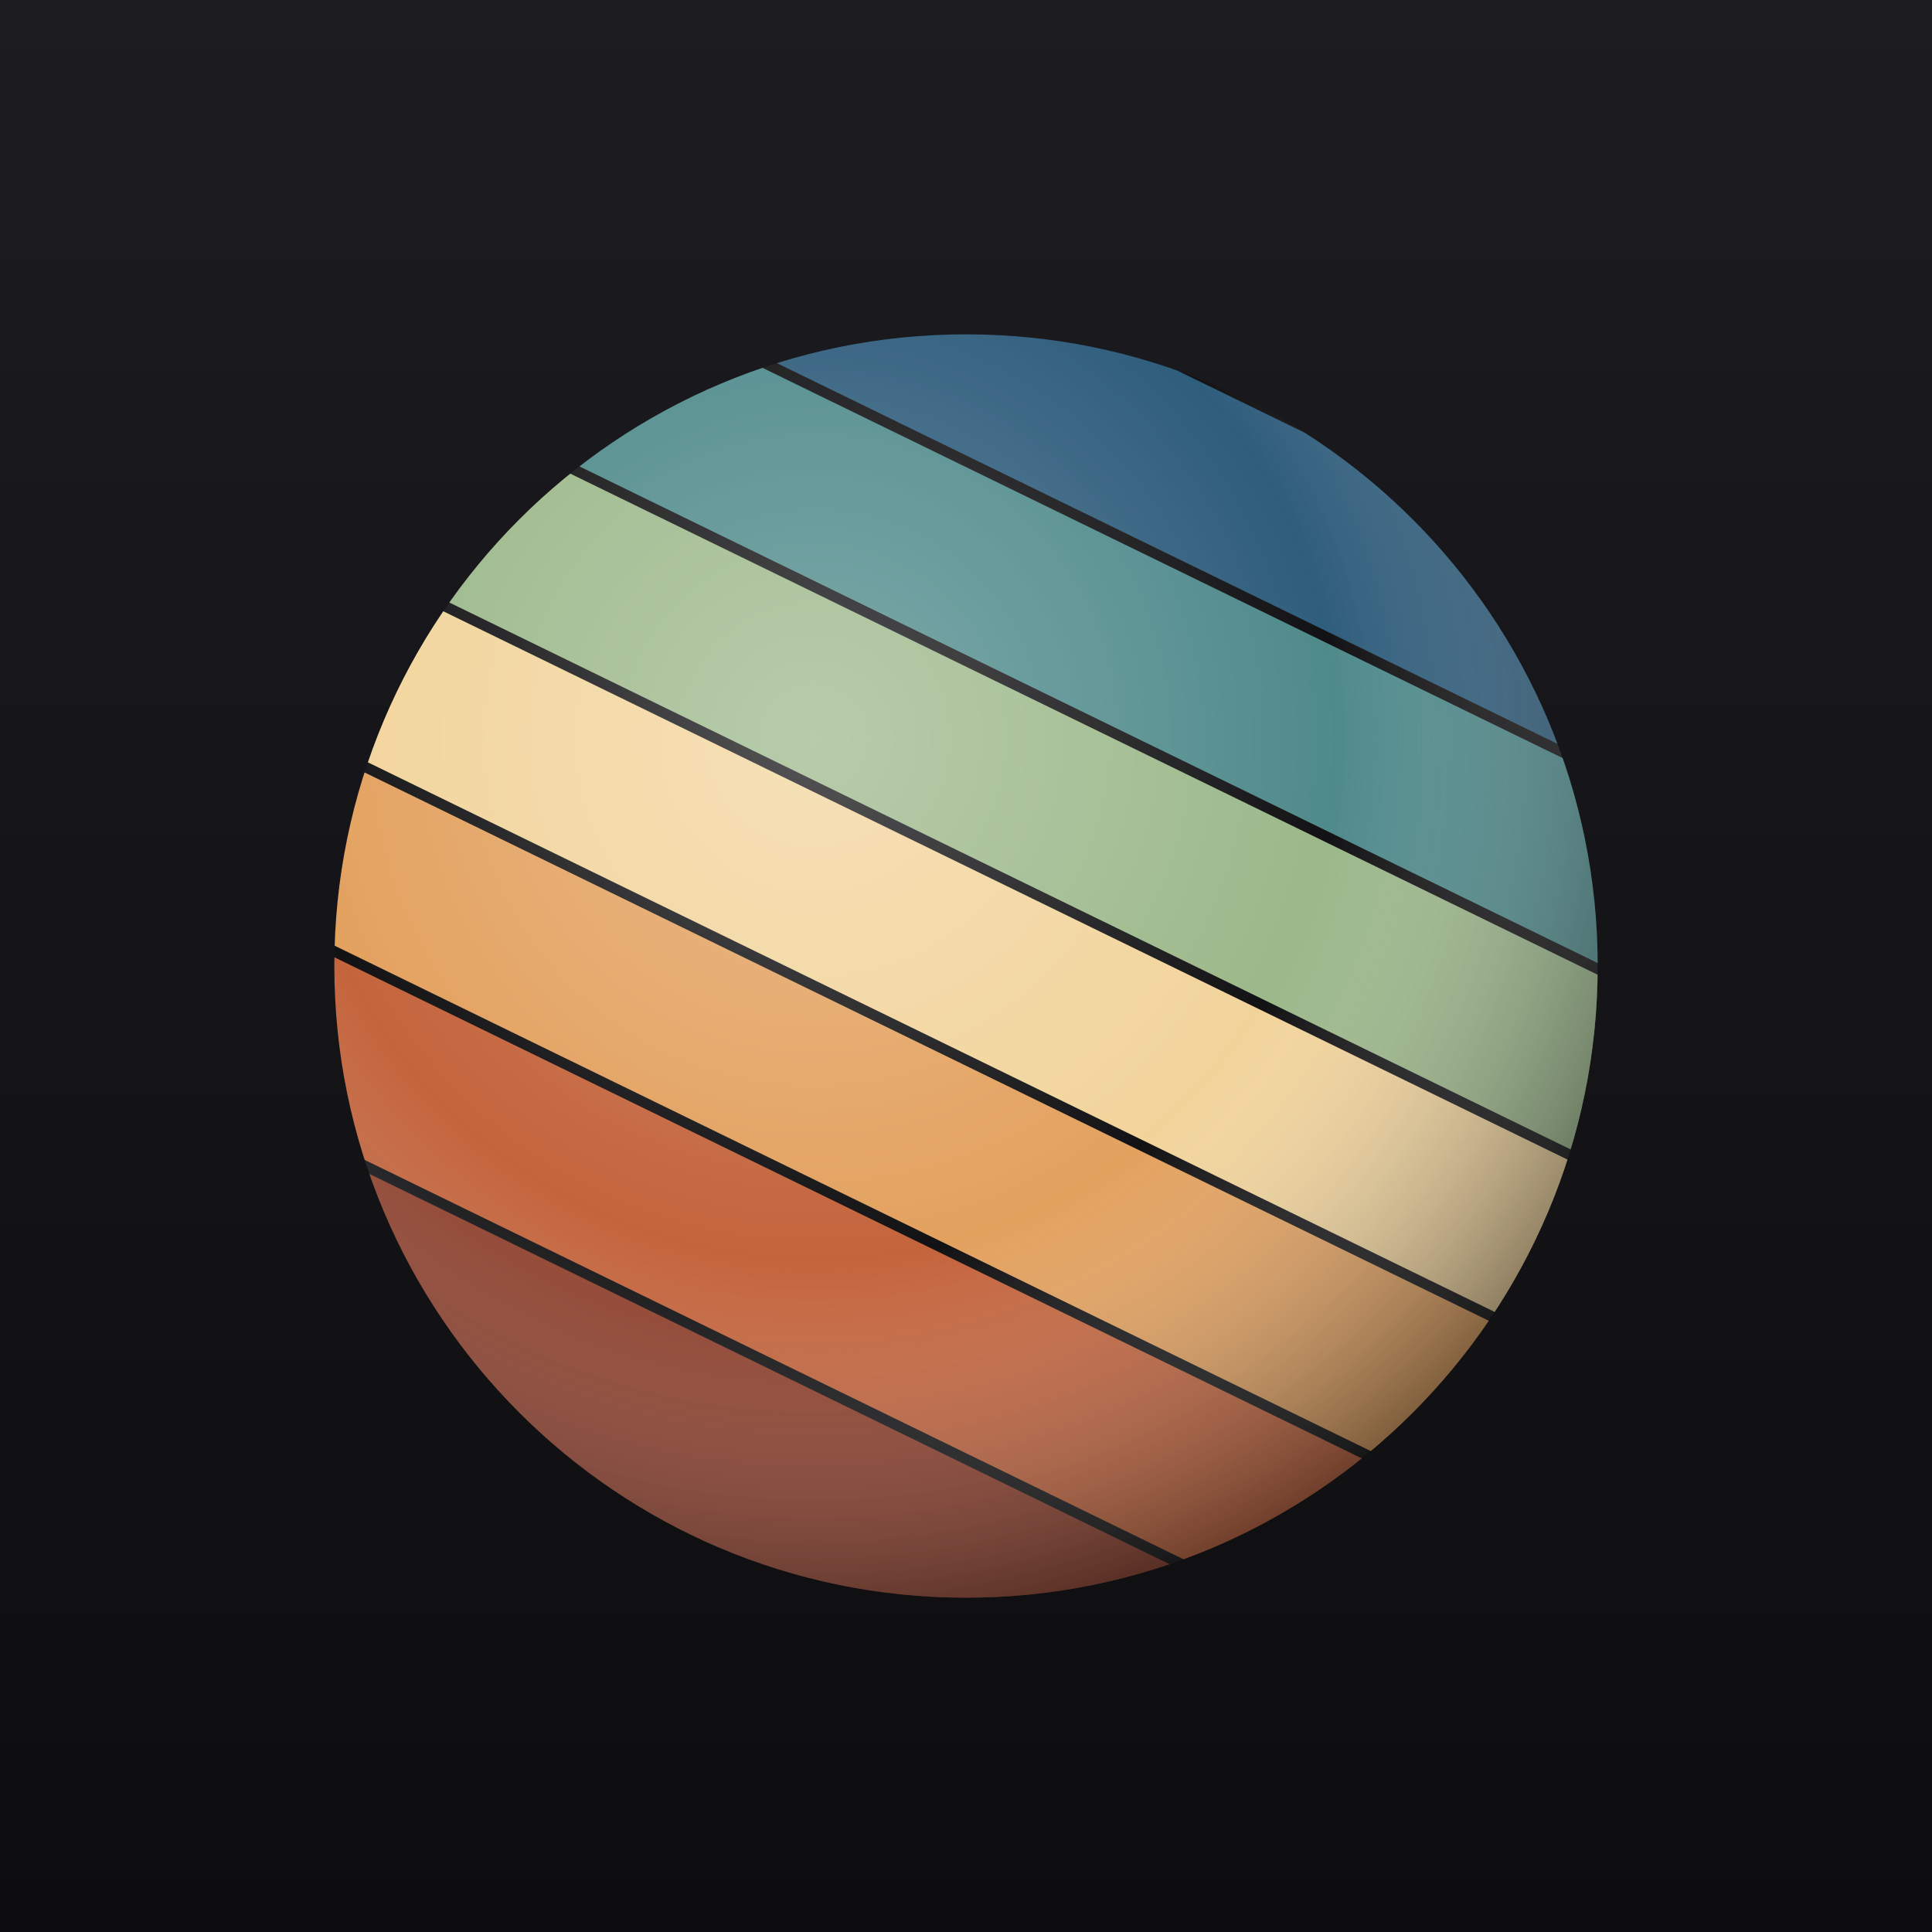
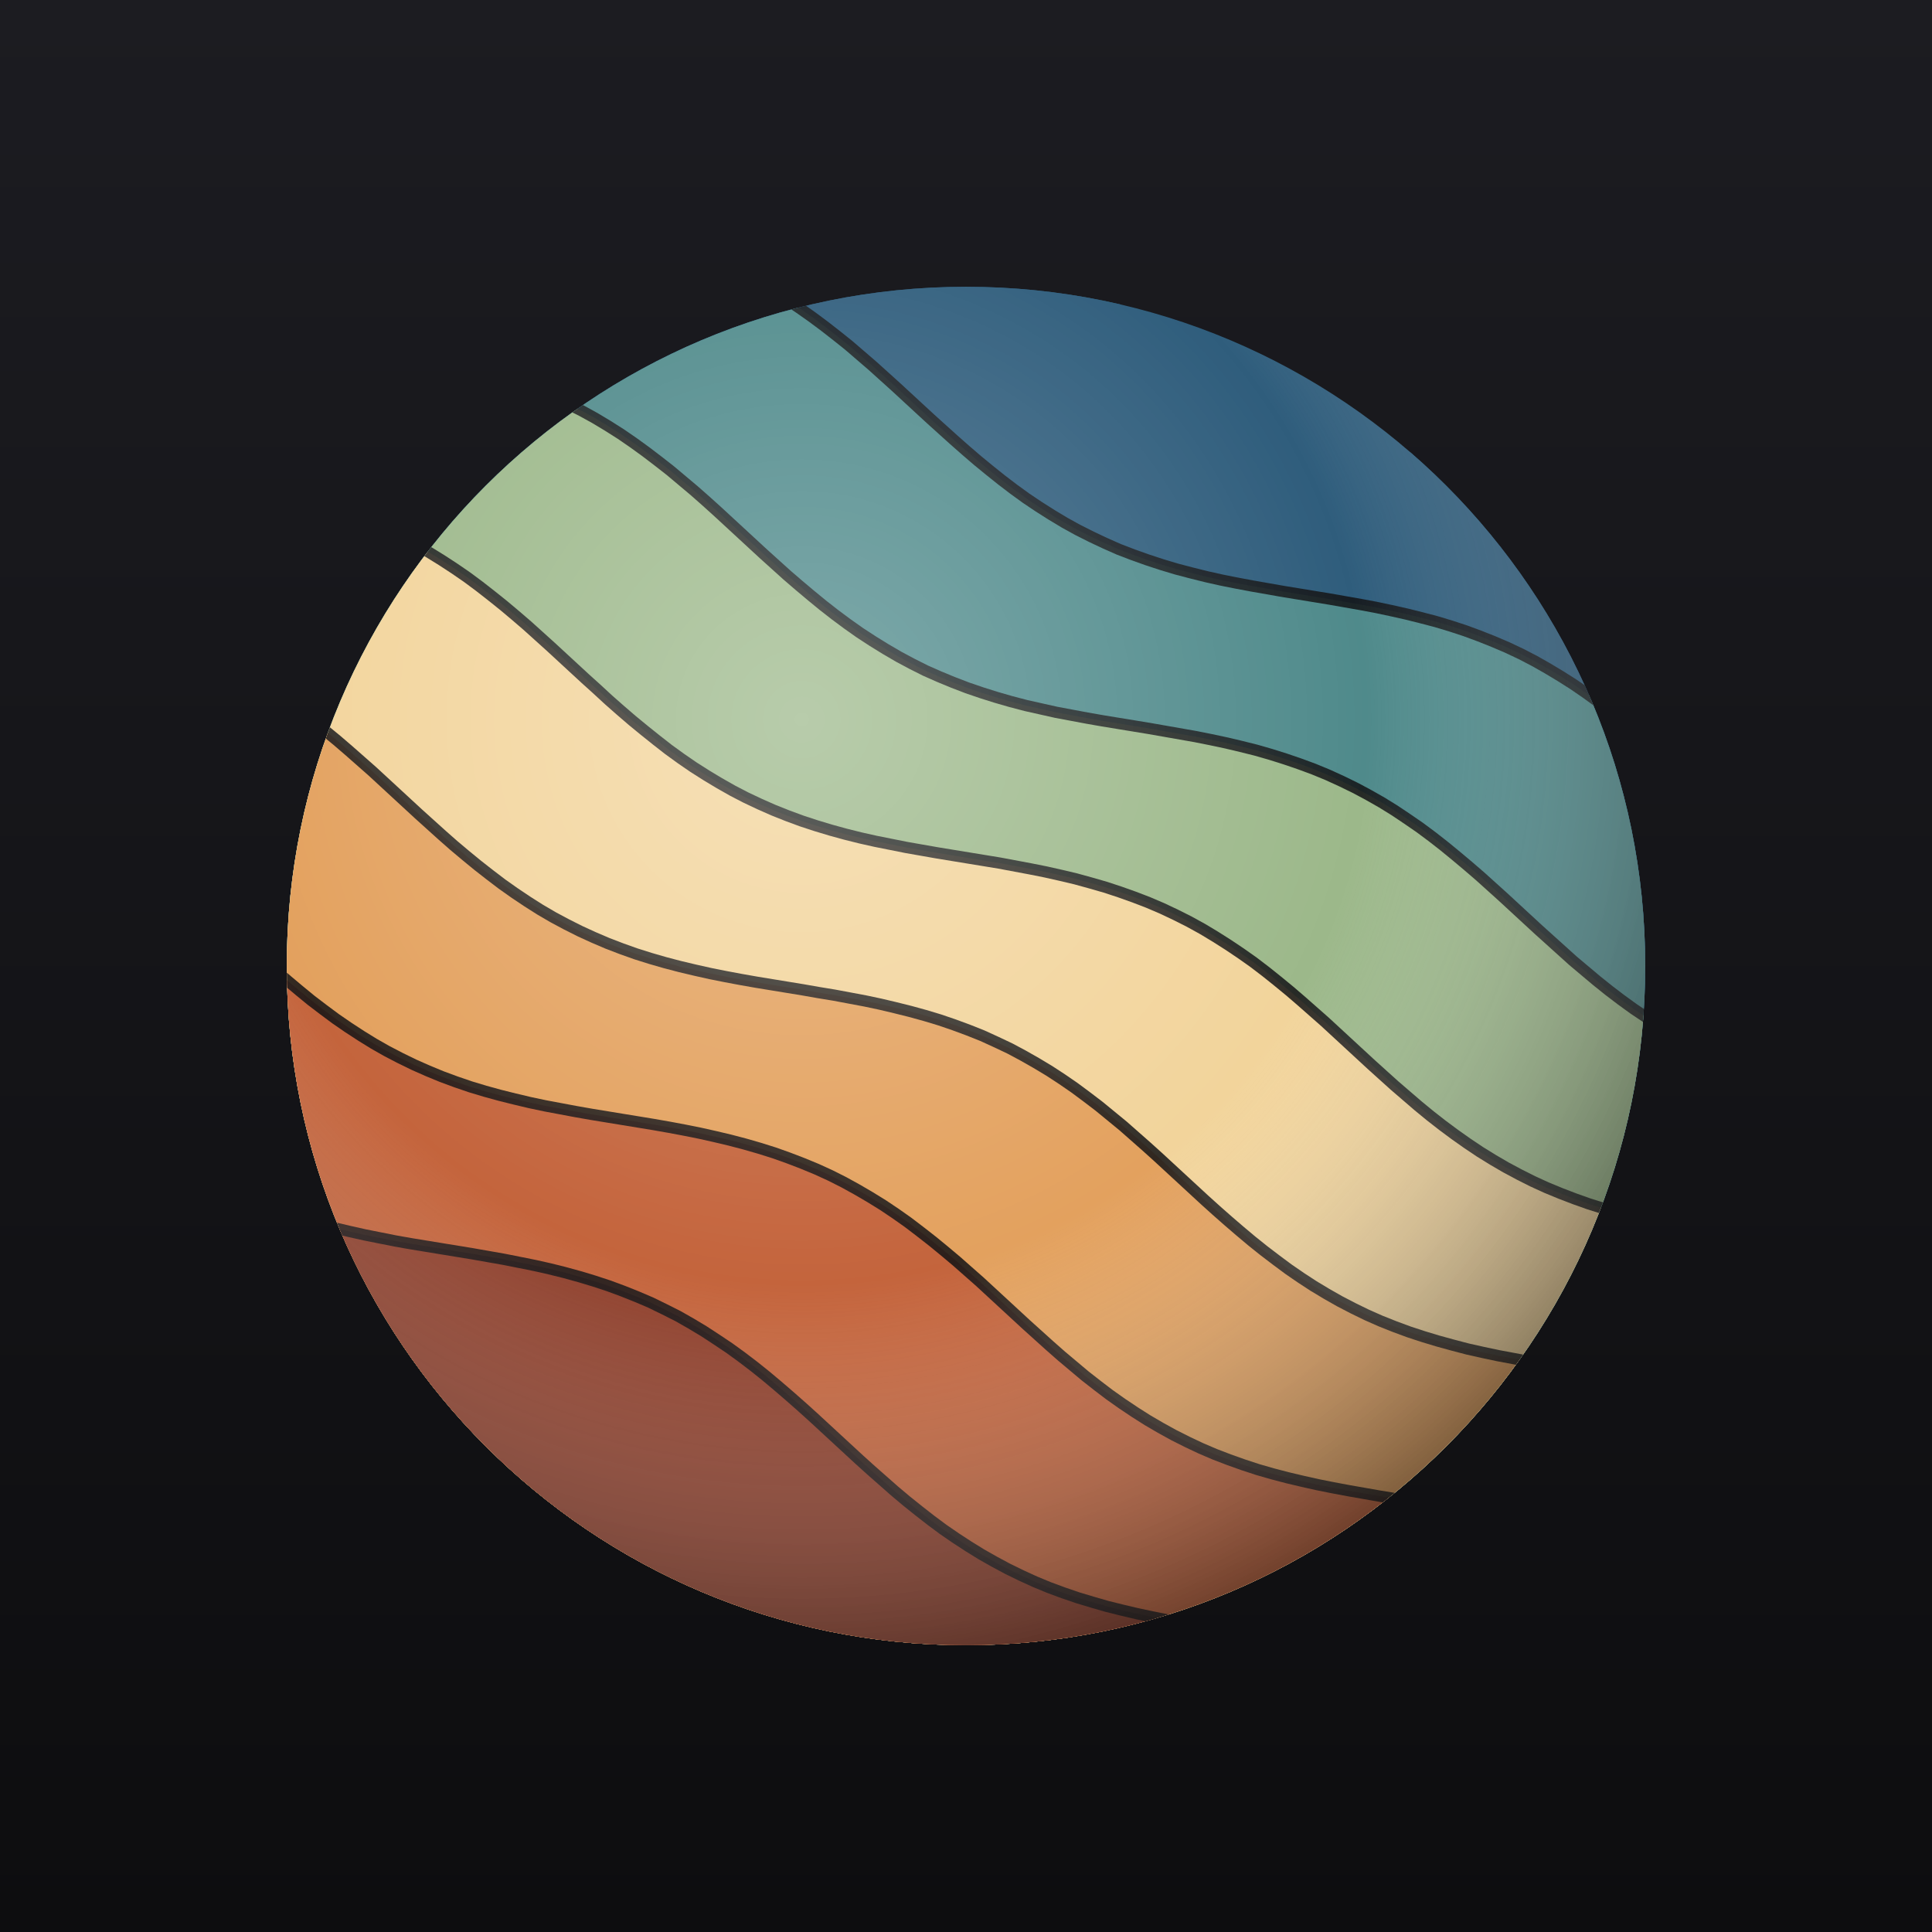
<svg xmlns="http://www.w3.org/2000/svg" viewBox="0 0 1024 1024" width="1024" height="1024">
  <defs>
    <clipPath id="clip">
      <circle cx="512" cy="512" r="360" />
    </clipPath>
    <radialGradient id="shade" cx="38%" cy="32%" r="75%">
      <stop offset="0" stop-color="#fff" stop-opacity=".28" />
      <stop offset=".55" stop-color="#fff" stop-opacity="0" />
      <stop offset="1" stop-color="#000" stop-opacity=".55" />
    </radialGradient>
    <linearGradient id="bg" x1="0" y1="0" x2="0" y2="1">
      <stop offset="0" stop-color="#1c1c21" />
      <stop offset="1" stop-color="#0d0d0f" />
    </linearGradient>
  </defs>
  <rect width="1024" height="1024" fill="url(#bg)" />
-   <g transform="translate(512 512) scale(0.93) translate(-512 -512)">
-     <g clip-path="url(#clip)">
-       <rect width="1024" height="1024" fill="#121214" />
-       <g transform="rotate(26 512 512)">
-         <rect x="-200" y="52" width="1424" height="96.222" fill="#e8e4dc" />
-         <rect x="-200" y="154.222" width="1424" height="96.222" fill="#2f5d7c" />
-         <rect x="-200" y="256.444" width="1424" height="96.222" fill="#4f8a8b" />
-         <rect x="-200" y="358.667" width="1424" height="96.222" fill="#9cb88a" />
-         <rect x="-200" y="460.889" width="1424" height="96.222" fill="#f2d49b" />
-         <rect x="-200" y="563.111" width="1424" height="96.222" fill="#e3a15e" />
-         <rect x="-200" y="665.333" width="1424" height="96.222" fill="#c4643c" />
-         <rect x="-200" y="767.556" width="1424" height="204.444" fill="#8f3f2b" />
-       </g>
-       <circle cx="512" cy="512" r="360" fill="url(#shade)" />
+   <g clip-path="url(#clip)">
+     <rect width="1024" height="1024" fill="#121214" />
+     <g transform="rotate(26 512 512)">
+       <path d="M -200 43.2 L -192 41.1 L -184 39.1 L -176 37.2 L -168 35.5 L -160 34.0 L -152 32.8 L -144 31.7 L -136 30.9 L -128 30.3 L -120 30.1 L -112 30.0 L -104 30.2 L -96 30.7 L -88 31.5 L -80 32.5 L -72 33.7 L -64 35.1 L -56 36.8 L -48 38.6 L -40 40.6 L -32 42.7 L -24 44.9 L -16 47.2 L -8 49.6 L 0 52.0 L 8 54.4 L 16 56.8 L 24 59.1 L 32 61.3 L 40 63.4 L 48 65.4 L 56 67.2 L 64 68.9 L 72 70.3 L 80 71.5 L 88 72.5 L 96 73.3 L 104 73.8 L 112 74.0 L 120 73.9 L 128 73.7 L 136 73.1 L 144 72.3 L 152 71.2 L 160 70.0 L 168 68.5 L 176 66.8 L 184 64.9 L 192 62.9 L 200 60.8 L 208 58.5 L 216 56.2 L 224 53.8 L 232 51.4 L 240 49.0 L 248 46.6 L 256 44.4 L 264 42.1 L 272 40.1 L 280 38.1 L 288 36.3 L 296 34.7 L 304 33.4 L 312 32.2 L 320 31.3 L 328 30.6 L 336 30.2 L 344 30.0 L 352 30.1 L 360 30.5 L 368 31.1 L 376 31.9 L 384 33.0 L 392 34.4 L 400 35.9 L 408 37.7 L 416 39.6 L 424 41.6 L 432 43.8 L 440 46.1 L 448 48.4 L 456 50.8 L 464 53.2 L 472 55.6 L 480 57.9 L 488 60.2 L 496 62.4 L 504 64.4 L 512 66.3 L 520 68.1 L 528 69.6 L 536 71.0 L 544 72.1 L 552 72.9 L 560 73.5 L 568 73.9 L 576 74.0 L 584 73.8 L 592 73.4 L 600 72.7 L 608 71.8 L 616 70.6 L 624 69.3 L 632 67.7 L 640 65.9 L 648 63.9 L 656 61.9 L 664 59.6 L 672 57.4 L 680 55.0 L 688 52.6 L 696 50.2 L 704 47.8 L 712 45.5 L 720 43.2 L 728 41.1 L 736 39.1 L 744 37.2 L 752 35.5 L 760 34.0 L 768 32.8 L 776 31.7 L 784 30.9 L 792 30.3 L 800 30.1 L 808 30.0 L 816 30.2 L 824 30.7 L 832 31.5 L 840 32.5 L 848 33.7 L 856 35.1 L 864 36.8 L 872 38.6 L 880 40.6 L 888 42.7 L 896 44.9 L 904 47.2 L 912 49.6 L 920 52.0 L 928 54.4 L 936 56.8 L 944 59.1 L 952 61.3 L 960 63.4 L 968 65.4 L 976 67.2 L 984 68.9 L 992 70.3 L 1000 71.5 L 1008 72.5 L 1016 73.3 L 1024 73.8 L 1032 74.0 L 1040 73.9 L 1048 73.7 L 1056 73.1 L 1064 72.3 L 1072 71.2 L 1080 70.0 L 1088 68.5 L 1096 66.8 L 1104 64.9 L 1112 62.9 L 1120 60.8 L 1128 58.5 L 1136 56.2 L 1144 53.8 L 1152 51.4 L 1160 49.0 L 1168 46.6 L 1176 44.4 L 1184 42.1 L 1192 40.1 L 1200 38.1 L 1208 36.3 L 1216 34.7 L 1224 33.4 L 1224 1300 L -200 1300 Z" fill="#2f5d7c" />
+       <path d="M -200 134.5 L -192 133.6 L -184 132.9 L -176 132.4 L -168 132.2 L -160 132.3 L -152 132.6 L -144 133.2 L -136 134.1 L -128 135.2 L -120 136.5 L -112 138.0 L -104 139.7 L -96 141.6 L -88 143.6 L -80 145.8 L -72 148.1 L -64 150.4 L -56 152.8 L -48 155.2 L -40 157.6 L -32 159.9 L -24 162.2 L -16 164.4 L -8 166.5 L 0 168.4 L 8 170.1 L 16 171.7 L 24 173.1 L 32 174.2 L 40 175.1 L 48 175.7 L 56 176.1 L 64 176.2 L 72 176.1 L 80 175.7 L 88 175.0 L 96 174.1 L 104 173.0 L 112 171.6 L 120 170.0 L 128 168.3 L 136 166.4 L 144 164.3 L 152 162.1 L 160 159.8 L 168 157.4 L 176 155.0 L 184 152.6 L 192 150.3 L 200 147.9 L 208 145.7 L 216 143.5 L 224 141.5 L 232 139.6 L 240 137.9 L 248 136.4 L 256 135.1 L 264 134.0 L 272 133.2 L 280 132.6 L 288 132.3 L 296 132.2 L 304 132.4 L 312 132.9 L 320 133.6 L 328 134.6 L 336 135.8 L 344 137.2 L 352 138.8 L 360 140.6 L 368 142.6 L 376 144.7 L 384 146.9 L 392 149.2 L 400 151.6 L 408 154.0 L 416 156.4 L 424 158.8 L 432 161.1 L 440 163.3 L 448 165.5 L 456 167.5 L 464 169.3 L 472 171.0 L 480 172.4 L 488 173.7 L 496 174.7 L 504 175.4 L 512 175.9 L 520 176.2 L 528 176.2 L 536 175.9 L 544 175.4 L 552 174.6 L 560 173.6 L 568 172.3 L 576 170.9 L 584 169.2 L 592 167.3 L 600 165.3 L 608 163.2 L 616 160.9 L 624 158.6 L 632 156.2 L 640 153.8 L 648 151.5 L 656 149.1 L 664 146.8 L 672 144.6 L 680 142.5 L 688 140.5 L 696 138.7 L 704 137.1 L 712 135.7 L 720 134.5 L 728 133.6 L 736 132.9 L 744 132.4 L 752 132.2 L 760 132.3 L 768 132.6 L 776 133.2 L 784 134.1 L 792 135.2 L 800 136.5 L 808 138.0 L 816 139.7 L 824 141.6 L 832 143.6 L 840 145.8 L 848 148.1 L 856 150.4 L 864 152.8 L 872 155.2 L 880 157.6 L 888 159.9 L 896 162.2 L 904 164.4 L 912 166.5 L 920 168.4 L 928 170.1 L 936 171.7 L 944 173.1 L 952 174.2 L 960 175.1 L 968 175.7 L 976 176.1 L 984 176.2 L 992 176.1 L 1000 175.7 L 1008 175.0 L 1016 174.1 L 1024 173.0 L 1032 171.6 L 1040 170.0 L 1048 168.3 L 1056 166.4 L 1064 164.3 L 1072 162.1 L 1080 159.8 L 1088 157.4 L 1096 155.0 L 1104 152.6 L 1112 150.3 L 1120 147.9 L 1128 145.7 L 1136 143.5 L 1144 141.5 L 1152 139.6 L 1160 137.9 L 1168 136.4 L 1176 135.1 L 1184 134.0 L 1192 133.2 L 1200 132.6 L 1208 132.3 L 1216 132.2 L 1224 132.4 L 1224 1300 L -200 1300 Z" fill="#2f5d7c" />
+       <path d="M -200 235.1 L -192 235.8 L -184 236.7 L -176 237.9 L -168 239.3 L -160 240.9 L -152 242.7 L -144 244.6 L -136 246.7 L -128 248.9 L -120 251.2 L -112 253.6 L -104 256.0 L -96 258.4 L -88 260.8 L -80 263.1 L -72 265.3 L -64 267.5 L -56 269.5 L -48 271.3 L -40 273.0 L -32 274.5 L -24 275.8 L -16 276.8 L -8 277.6 L 0 278.1 L 8 278.4 L 16 278.4 L 24 278.2 L 32 277.7 L 40 276.9 L 48 275.9 L 56 274.7 L 64 273.2 L 72 271.6 L 80 269.7 L 88 267.7 L 96 265.6 L 104 263.4 L 112 261.1 L 120 258.7 L 128 256.3 L 136 253.9 L 144 251.5 L 152 249.2 L 160 247.0 L 168 244.9 L 176 242.9 L 184 241.1 L 192 239.5 L 200 238.0 L 208 236.8 L 216 235.9 L 224 235.1 L 232 234.7 L 240 234.5 L 248 234.5 L 256 234.8 L 264 235.4 L 272 236.2 L 280 237.3 L 288 238.6 L 296 240.1 L 304 241.8 L 312 243.6 L 320 245.7 L 328 247.8 L 336 250.1 L 344 252.4 L 352 254.8 L 360 257.2 L 368 259.6 L 376 261.9 L 384 264.2 L 392 266.4 L 400 268.5 L 408 270.4 L 416 272.2 L 424 273.8 L 432 275.2 L 440 276.3 L 448 277.2 L 456 277.9 L 464 278.3 L 472 278.4 L 480 278.3 L 488 278.0 L 496 277.3 L 504 276.4 L 512 275.3 L 520 274.0 L 528 272.4 L 536 270.7 L 544 268.8 L 552 266.7 L 560 264.5 L 568 262.2 L 576 259.9 L 584 257.5 L 592 255.1 L 600 252.7 L 608 250.4 L 616 248.1 L 624 245.9 L 632 243.9 L 640 242.0 L 648 240.3 L 656 238.7 L 664 237.4 L 672 236.3 L 680 235.5 L 688 234.9 L 696 234.5 L 704 234.4 L 712 234.6 L 720 235.1 L 728 235.8 L 736 236.7 L 744 237.9 L 752 239.3 L 760 240.9 L 768 242.7 L 776 244.6 L 784 246.7 L 792 248.9 L 800 251.2 L 808 253.6 L 816 256.0 L 824 258.4 L 832 260.8 L 840 263.1 L 848 265.3 L 856 267.5 L 864 269.5 L 872 271.3 L 880 273.0 L 888 274.5 L 896 275.8 L 904 276.8 L 912 277.6 L 920 278.1 L 928 278.4 L 936 278.4 L 944 278.2 L 952 277.7 L 960 276.9 L 968 275.9 L 976 274.7 L 984 273.2 L 992 271.6 L 1000 269.7 L 1008 267.7 L 1016 265.6 L 1024 263.4 L 1032 261.1 L 1040 258.7 L 1048 256.3 L 1056 253.9 L 1064 251.5 L 1072 249.2 L 1080 247.0 L 1088 244.9 L 1096 242.9 L 1104 241.1 L 1112 239.5 L 1120 238.0 L 1128 236.8 L 1136 235.9 L 1144 235.1 L 1152 234.7 L 1160 234.5 L 1168 234.5 L 1176 234.8 L 1184 235.4 L 1192 236.2 L 1200 237.3 L 1208 238.6 L 1216 240.1 L 1224 241.8 L 1224 1300 L -200 1300 Z" fill="#4f8a8b" />
+       <path d="M -200 235.1 L -192 235.8 L -184 236.7 L -176 237.9 L -168 239.3 L -160 240.9 L -152 242.7 L -144 244.6 L -136 246.7 L -128 248.9 L -120 251.2 L -112 253.6 L -104 256.0 L -96 258.4 L -88 260.8 L -80 263.1 L -72 265.3 L -64 267.5 L -56 269.5 L -48 271.3 L -40 273.0 L -32 274.5 L -24 275.8 L -16 276.8 L -8 277.6 L 0 278.1 L 8 278.4 L 16 278.4 L 24 278.2 L 32 277.7 L 40 276.9 L 48 275.9 L 56 274.7 L 64 273.2 L 72 271.6 L 80 269.7 L 88 267.7 L 96 265.6 L 104 263.4 L 112 261.1 L 120 258.7 L 128 256.3 L 136 253.9 L 144 251.5 L 152 249.2 L 160 247.0 L 168 244.9 L 176 242.9 L 184 241.1 L 192 239.5 L 200 238.0 L 208 236.8 L 216 235.9 L 224 235.1 L 232 234.7 L 240 234.5 L 248 234.5 L 256 234.8 L 264 235.4 L 272 236.2 L 280 237.3 L 288 238.6 L 296 240.1 L 304 241.8 L 312 243.6 L 320 245.7 L 328 247.8 L 336 250.1 L 344 252.4 L 352 254.8 L 360 257.2 L 368 259.6 L 376 261.9 L 384 264.2 L 392 266.4 L 400 268.5 L 408 270.4 L 416 272.2 L 424 273.8 L 432 275.2 L 440 276.3 L 448 277.2 L 456 277.9 L 464 278.3 L 472 278.4 L 480 278.3 L 488 278.0 L 496 277.3 L 504 276.4 L 512 275.3 L 520 274.0 L 528 272.4 L 536 270.7 L 544 268.8 L 552 266.7 L 560 264.5 L 568 262.2 L 576 259.9 L 584 257.5 L 592 255.1 L 600 252.7 L 608 250.4 L 616 248.1 L 624 245.9 L 632 243.9 L 640 242.0 L 648 240.3 L 656 238.7 L 664 237.4 L 672 236.3 L 680 235.5 L 688 234.9 L 696 234.5 L 704 234.4 L 712 234.6 L 720 235.1 L 728 235.8 L 736 236.7 L 744 237.9 L 752 239.3 L 760 240.9 L 768 242.7 L 776 244.6 L 784 246.7 L 792 248.9 L 800 251.2 L 808 253.6 L 816 256.0 L 824 258.4 L 832 260.8 L 840 263.1 L 848 265.3 L 856 267.5 L 864 269.5 L 872 271.3 L 880 273.0 L 888 274.5 L 896 275.8 L 904 276.8 L 912 277.6 L 920 278.1 L 928 278.4 L 936 278.4 L 944 278.2 L 952 277.7 L 960 276.9 L 968 275.9 L 976 274.7 L 984 273.2 L 992 271.6 L 1000 269.7 L 1008 267.7 L 1016 265.6 L 1024 263.4 L 1032 261.1 L 1040 258.7 L 1048 256.3 L 1056 253.9 L 1064 251.5 L 1072 249.2 L 1080 247.0 L 1088 244.9 L 1096 242.9 L 1104 241.1 L 1112 239.5 L 1120 238.0 L 1128 236.8 L 1136 235.9 L 1144 235.1 L 1152 234.7 L 1160 234.5 L 1168 234.5 L 1176 234.8 L 1184 235.4 L 1192 236.2 L 1200 237.3 L 1208 238.6 L 1216 240.1 L 1224 241.8" fill="none" stroke="#121214" stroke-width="6" stroke-opacity=".85" />
+       <path d="M -200 345.7 L -192 347.7 L -184 349.8 L -176 352.1 L -168 354.4 L -160 356.8 L -152 359.2 L -144 361.6 L -136 363.9 L -128 366.2 L -120 368.5 L -112 370.5 L -104 372.5 L -96 374.3 L -88 375.9 L -80 377.3 L -72 378.4 L -64 379.4 L -56 380.1 L -48 380.5 L -40 380.7 L -32 380.6 L -24 380.2 L -16 379.6 L -8 378.8 L 0 377.7 L 8 376.3 L 16 374.8 L 24 373.1 L 32 371.2 L 40 369.1 L 48 366.9 L 56 364.7 L 64 362.3 L 72 359.9 L 80 357.5 L 88 355.2 L 96 352.8 L 104 350.5 L 112 348.3 L 120 346.3 L 128 344.4 L 136 342.6 L 144 341.1 L 152 339.8 L 160 338.6 L 168 337.8 L 176 337.1 L 184 336.8 L 192 336.7 L 200 336.8 L 208 337.2 L 216 337.9 L 224 338.8 L 232 340.0 L 240 341.4 L 248 343.0 L 256 344.7 L 264 346.7 L 272 348.7 L 280 350.9 L 288 353.2 L 296 355.6 L 304 358.0 L 312 360.4 L 320 362.8 L 328 365.1 L 336 367.4 L 344 369.5 L 352 371.5 L 360 373.4 L 368 375.1 L 376 376.6 L 384 377.9 L 392 378.9 L 400 379.7 L 408 380.3 L 416 380.6 L 424 380.7 L 432 380.4 L 440 379.9 L 448 379.2 L 456 378.2 L 464 377.0 L 472 375.6 L 480 374.0 L 488 372.1 L 496 370.2 L 504 368.0 L 512 365.8 L 520 363.5 L 528 361.1 L 536 358.7 L 544 356.3 L 552 354.0 L 560 351.7 L 568 349.4 L 576 347.3 L 584 345.3 L 592 343.5 L 600 341.8 L 608 340.4 L 616 339.2 L 624 338.2 L 632 337.4 L 640 336.9 L 648 336.7 L 656 336.7 L 664 337.0 L 672 337.5 L 680 338.3 L 688 339.4 L 696 340.6 L 704 342.1 L 712 343.8 L 720 345.7 L 728 347.7 L 736 349.8 L 744 352.1 L 752 354.4 L 760 356.8 L 768 359.2 L 776 361.6 L 784 363.9 L 792 366.2 L 800 368.5 L 808 370.5 L 816 372.5 L 824 374.3 L 832 375.9 L 840 377.3 L 848 378.4 L 856 379.4 L 864 380.1 L 872 380.5 L 880 380.7 L 888 380.6 L 896 380.2 L 904 379.6 L 912 378.8 L 920 377.7 L 928 376.3 L 936 374.8 L 944 373.1 L 952 371.2 L 960 369.1 L 968 366.9 L 976 364.7 L 984 362.3 L 992 359.9 L 1000 357.5 L 1008 355.2 L 1016 352.8 L 1024 350.5 L 1032 348.3 L 1040 346.3 L 1048 344.4 L 1056 342.6 L 1064 341.1 L 1072 339.8 L 1080 338.6 L 1088 337.8 L 1096 337.1 L 1104 336.8 L 1112 336.7 L 1120 336.8 L 1128 337.2 L 1136 337.9 L 1144 338.8 L 1152 340.0 L 1160 341.4 L 1168 343.0 L 1176 344.7 L 1184 346.7 L 1192 348.7 L 1200 350.9 L 1208 353.2 L 1216 355.6 L 1224 358.0 L 1224 1300 L -200 1300 Z" fill="#9cb88a" />
+       <path d="M -200 345.7 L -192 347.7 L -184 349.8 L -176 352.1 L -168 354.4 L -160 356.8 L -152 359.2 L -144 361.6 L -136 363.9 L -128 366.2 L -120 368.5 L -112 370.5 L -104 372.5 L -96 374.3 L -88 375.9 L -80 377.3 L -72 378.4 L -64 379.4 L -56 380.1 L -48 380.5 L -40 380.7 L -32 380.6 L -24 380.2 L -16 379.6 L -8 378.8 L 0 377.7 L 8 376.3 L 16 374.8 L 24 373.1 L 32 371.2 L 40 369.1 L 48 366.9 L 56 364.7 L 64 362.3 L 72 359.9 L 80 357.5 L 88 355.2 L 96 352.8 L 104 350.5 L 112 348.3 L 120 346.3 L 128 344.4 L 136 342.6 L 144 341.1 L 152 339.8 L 160 338.6 L 168 337.8 L 176 337.1 L 184 336.8 L 192 336.7 L 200 336.8 L 208 337.2 L 216 337.9 L 224 338.8 L 232 340.0 L 240 341.4 L 248 343.0 L 256 344.7 L 264 346.7 L 272 348.7 L 280 350.9 L 288 353.2 L 296 355.6 L 304 358.0 L 312 360.4 L 320 362.8 L 328 365.1 L 336 367.4 L 344 369.5 L 352 371.5 L 360 373.4 L 368 375.1 L 376 376.6 L 384 377.9 L 392 378.9 L 400 379.7 L 408 380.3 L 416 380.6 L 424 380.7 L 432 380.4 L 440 379.9 L 448 379.2 L 456 378.2 L 464 377.0 L 472 375.6 L 480 374.0 L 488 372.1 L 496 370.2 L 504 368.0 L 512 365.8 L 520 363.5 L 528 361.1 L 536 358.7 L 544 356.3 L 552 354.0 L 560 351.7 L 568 349.4 L 576 347.3 L 584 345.3 L 592 343.5 L 600 341.8 L 608 340.4 L 616 339.2 L 624 338.2 L 632 337.4 L 640 336.9 L 648 336.7 L 656 336.7 L 664 337.0 L 672 337.5 L 680 338.3 L 688 339.4 L 696 340.6 L 704 342.1 L 712 343.8 L 720 345.7 L 728 347.7 L 736 349.8 L 744 352.1 L 752 354.4 L 760 356.8 L 768 359.2 L 776 361.6 L 784 363.9 L 792 366.2 L 800 368.5 L 808 370.5 L 816 372.5 L 824 374.3 L 832 375.9 L 840 377.3 L 848 378.4 L 856 379.4 L 864 380.1 L 872 380.5 L 880 380.7 L 888 380.6 L 896 380.2 L 904 379.6 L 912 378.8 L 920 377.7 L 928 376.3 L 936 374.8 L 944 373.1 L 952 371.2 L 960 369.1 L 968 366.9 L 976 364.7 L 984 362.3 L 992 359.9 L 1000 357.5 L 1008 355.2 L 1016 352.8 L 1024 350.5 L 1032 348.3 L 1040 346.3 L 1048 344.4 L 1056 342.6 L 1064 341.1 L 1072 339.8 L 1080 338.6 L 1088 337.8 L 1096 337.1 L 1104 336.8 L 1112 336.7 L 1120 336.8 L 1128 337.2 L 1136 337.9 L 1144 338.8 L 1152 340.0 L 1160 341.4 L 1168 343.0 L 1176 344.7 L 1184 346.7 L 1192 348.7 L 1200 350.9 L 1208 353.2 L 1216 355.6 L 1224 358.0" fill="none" stroke="#121214" stroke-width="6" stroke-opacity=".85" />
+       <path d="M -200 462.4 L -192 464.8 L -184 467.1 L -176 469.4 L -168 471.5 L -160 473.6 L -152 475.5 L -144 477.2 L -136 478.7 L -128 480.0 L -120 481.1 L -112 481.9 L -104 482.5 L -96 482.8 L -88 482.9 L -80 482.7 L -72 482.2 L -64 481.5 L -56 480.6 L -48 479.4 L -40 478.0 L -32 476.3 L -24 474.5 L -16 472.6 L -8 470.5 L 0 468.3 L 8 466.0 L 16 463.6 L 24 461.2 L 32 458.8 L 40 456.4 L 48 454.1 L 56 451.9 L 64 449.7 L 72 447.7 L 80 445.9 L 88 444.2 L 96 442.7 L 104 441.5 L 112 440.5 L 120 439.7 L 128 439.2 L 136 438.9 L 144 438.9 L 152 439.2 L 160 439.7 L 168 440.5 L 176 441.5 L 184 442.7 L 192 444.2 L 200 445.9 L 208 447.7 L 216 449.7 L 224 451.8 L 232 454.1 L 240 456.4 L 248 458.8 L 256 461.2 L 264 463.6 L 272 465.9 L 280 468.3 L 288 470.5 L 296 472.6 L 304 474.5 L 312 476.3 L 320 478.0 L 328 479.4 L 336 480.6 L 344 481.5 L 352 482.2 L 360 482.7 L 368 482.9 L 376 482.8 L 384 482.5 L 392 481.9 L 400 481.1 L 408 480.0 L 416 478.7 L 424 477.2 L 432 475.5 L 440 473.6 L 448 471.5 L 456 469.4 L 464 467.1 L 472 464.8 L 480 462.4 L 488 460.0 L 496 457.6 L 504 455.2 L 512 453.0 L 520 450.8 L 528 448.7 L 536 446.8 L 544 445.0 L 552 443.5 L 560 442.1 L 568 441.0 L 576 440.1 L 584 439.4 L 592 439.0 L 600 438.9 L 608 439.0 L 616 439.4 L 624 440.1 L 632 441.0 L 640 442.1 L 648 443.4 L 656 445.0 L 664 446.8 L 672 448.7 L 680 450.8 L 688 453.0 L 696 455.2 L 704 457.6 L 712 460.0 L 720 462.4 L 728 464.8 L 736 467.1 L 744 469.4 L 752 471.5 L 760 473.6 L 768 475.5 L 776 477.2 L 784 478.7 L 792 480.0 L 800 481.1 L 808 481.9 L 816 482.5 L 824 482.8 L 832 482.9 L 840 482.7 L 848 482.2 L 856 481.5 L 864 480.6 L 872 479.4 L 880 478.0 L 888 476.3 L 896 474.5 L 904 472.6 L 912 470.5 L 920 468.3 L 928 466.0 L 936 463.6 L 944 461.2 L 952 458.8 L 960 456.4 L 968 454.1 L 976 451.9 L 984 449.7 L 992 447.7 L 1000 445.9 L 1008 444.2 L 1016 442.7 L 1024 441.5 L 1032 440.5 L 1040 439.7 L 1048 439.2 L 1056 438.9 L 1064 438.9 L 1072 439.2 L 1080 439.7 L 1088 440.5 L 1096 441.5 L 1104 442.7 L 1112 444.2 L 1120 445.9 L 1128 447.7 L 1136 449.7 L 1144 451.8 L 1152 454.1 L 1160 456.4 L 1168 458.8 L 1176 461.2 L 1184 463.6 L 1192 465.9 L 1200 468.3 L 1208 470.5 L 1216 472.6 L 1224 474.5 L 1224 1300 L -200 1300 Z" fill="#f2d49b" />
+       <path d="M -200 462.4 L -192 464.8 L -184 467.1 L -176 469.4 L -168 471.5 L -160 473.6 L -152 475.5 L -144 477.2 L -136 478.7 L -128 480.0 L -120 481.1 L -112 481.9 L -104 482.5 L -96 482.8 L -88 482.9 L -80 482.7 L -72 482.2 L -64 481.5 L -56 480.6 L -48 479.4 L -40 478.0 L -32 476.3 L -24 474.5 L -16 472.6 L -8 470.5 L 0 468.3 L 8 466.0 L 16 463.6 L 24 461.2 L 32 458.8 L 40 456.4 L 48 454.1 L 56 451.9 L 64 449.7 L 72 447.7 L 80 445.9 L 88 444.2 L 96 442.7 L 104 441.5 L 112 440.5 L 120 439.7 L 128 439.2 L 136 438.9 L 144 438.9 L 152 439.2 L 160 439.7 L 168 440.5 L 176 441.5 L 184 442.7 L 192 444.2 L 200 445.9 L 208 447.7 L 216 449.7 L 224 451.8 L 232 454.1 L 240 456.4 L 248 458.8 L 256 461.2 L 264 463.6 L 272 465.9 L 280 468.3 L 288 470.5 L 296 472.6 L 304 474.5 L 312 476.3 L 320 478.0 L 328 479.4 L 336 480.6 L 344 481.5 L 352 482.2 L 360 482.7 L 368 482.9 L 376 482.8 L 384 482.5 L 392 481.9 L 400 481.1 L 408 480.0 L 416 478.7 L 424 477.2 L 432 475.5 L 440 473.6 L 448 471.5 L 456 469.4 L 464 467.1 L 472 464.8 L 480 462.4 L 488 460.0 L 496 457.6 L 504 455.2 L 512 453.0 L 520 450.8 L 528 448.7 L 536 446.8 L 544 445.0 L 552 443.5 L 560 442.1 L 568 441.0 L 576 440.1 L 584 439.4 L 592 439.0 L 600 438.9 L 608 439.0 L 616 439.4 L 624 440.1 L 632 441.0 L 640 442.1 L 648 443.4 L 656 445.0 L 664 446.8 L 672 448.7 L 680 450.8 L 688 453.0 L 696 455.2 L 704 457.6 L 712 460.0 L 720 462.4 L 728 464.8 L 736 467.1 L 744 469.4 L 752 471.5 L 760 473.6 L 768 475.5 L 776 477.2 L 784 478.7 L 792 480.0 L 800 481.1 L 808 481.9 L 816 482.5 L 824 482.8 L 832 482.9 L 840 482.7 L 848 482.2 L 856 481.5 L 864 480.6 L 872 479.4 L 880 478.0 L 888 476.3 L 896 474.5 L 904 472.6 L 912 470.5 L 920 468.3 L 928 466.0 L 936 463.6 L 944 461.2 L 952 458.8 L 960 456.4 L 968 454.1 L 976 451.9 L 984 449.7 L 992 447.7 L 1000 445.9 L 1008 444.2 L 1016 442.7 L 1024 441.5 L 1032 440.5 L 1040 439.7 L 1048 439.2 L 1056 438.9 L 1064 438.9 L 1072 439.2 L 1080 439.7 L 1088 440.5 L 1096 441.5 L 1104 442.7 L 1112 444.2 L 1120 445.9 L 1128 447.7 L 1136 449.7 L 1144 451.8 L 1152 454.1 L 1160 456.4 L 1168 458.8 L 1176 461.2 L 1184 463.6 L 1192 465.9 L 1200 468.3 L 1208 470.5 L 1216 472.6 L 1224 474.5" fill="none" stroke="#121214" stroke-width="6" stroke-opacity=".85" />
+       <path d="M -200 578.4 L -192 580.0 L -184 581.5 L -176 582.7 L -168 583.7 L -160 584.4 L -152 584.9 L -144 585.1 L -136 585.1 L -128 584.8 L -120 584.2 L -112 583.4 L -104 582.3 L -96 581.0 L -88 579.5 L -80 577.9 L -72 576.0 L -64 574.0 L -56 571.8 L -48 569.6 L -40 567.2 L -32 564.8 L -24 562.4 L -16 560.0 L -8 557.7 L 0 555.4 L 8 553.2 L 16 551.1 L 24 549.2 L 32 547.4 L 40 545.8 L 48 544.4 L 56 543.3 L 64 542.4 L 72 541.7 L 80 541.3 L 88 541.1 L 96 541.2 L 104 541.6 L 112 542.2 L 120 543.1 L 128 544.2 L 136 545.5 L 144 547.1 L 152 548.8 L 160 550.7 L 168 552.8 L 176 555.0 L 184 557.2 L 192 559.6 L 200 562.0 L 208 564.4 L 216 566.8 L 224 569.1 L 232 571.4 L 240 573.6 L 248 575.6 L 256 577.5 L 264 579.2 L 272 580.8 L 280 582.1 L 288 583.2 L 296 584.1 L 304 584.7 L 312 585.0 L 320 585.1 L 328 584.9 L 336 584.5 L 344 583.8 L 352 582.9 L 360 581.7 L 368 580.3 L 376 578.7 L 384 576.9 L 392 575.0 L 400 572.9 L 408 570.7 L 416 568.4 L 424 566.0 L 432 563.6 L 440 561.2 L 448 558.9 L 456 556.5 L 464 554.3 L 472 552.1 L 480 550.1 L 488 548.3 L 496 546.6 L 504 545.1 L 512 543.8 L 520 542.8 L 528 542.0 L 536 541.4 L 544 541.2 L 552 541.1 L 560 541.4 L 568 541.9 L 576 542.6 L 584 543.6 L 592 544.8 L 600 546.3 L 608 547.9 L 616 549.8 L 624 551.7 L 632 553.9 L 640 556.1 L 648 558.4 L 656 560.8 L 664 563.2 L 672 565.6 L 680 568.0 L 688 570.3 L 696 572.5 L 704 574.6 L 712 576.6 L 720 578.4 L 728 580.0 L 736 581.5 L 744 582.7 L 752 583.7 L 760 584.4 L 768 584.9 L 776 585.1 L 784 585.1 L 792 584.8 L 800 584.2 L 808 583.4 L 816 582.3 L 824 581.0 L 832 579.5 L 840 577.9 L 848 576.0 L 856 574.0 L 864 571.8 L 872 569.6 L 880 567.2 L 888 564.8 L 896 562.4 L 904 560.0 L 912 557.7 L 920 555.4 L 928 553.2 L 936 551.1 L 944 549.2 L 952 547.4 L 960 545.8 L 968 544.4 L 976 543.3 L 984 542.4 L 992 541.7 L 1000 541.3 L 1008 541.1 L 1016 541.2 L 1024 541.6 L 1032 542.2 L 1040 543.1 L 1048 544.2 L 1056 545.5 L 1064 547.1 L 1072 548.8 L 1080 550.7 L 1088 552.8 L 1096 555.0 L 1104 557.2 L 1112 559.6 L 1120 562.0 L 1128 564.4 L 1136 566.8 L 1144 569.1 L 1152 571.4 L 1160 573.6 L 1168 575.6 L 1176 577.5 L 1184 579.2 L 1192 580.8 L 1200 582.1 L 1208 583.2 L 1216 584.1 L 1224 584.7 L 1224 1300 L -200 1300 Z" fill="#e3a15e" />
+       <path d="M -200 578.4 L -192 580.0 L -184 581.5 L -176 582.7 L -168 583.7 L -160 584.4 L -152 584.9 L -144 585.1 L -136 585.1 L -128 584.8 L -120 584.2 L -112 583.4 L -104 582.3 L -96 581.0 L -88 579.5 L -80 577.9 L -72 576.0 L -64 574.0 L -56 571.8 L -48 569.6 L -40 567.2 L -32 564.8 L -24 562.4 L -16 560.0 L -8 557.7 L 0 555.4 L 8 553.2 L 16 551.1 L 24 549.2 L 32 547.4 L 40 545.8 L 48 544.4 L 56 543.3 L 64 542.4 L 72 541.7 L 80 541.3 L 88 541.1 L 96 541.2 L 104 541.6 L 112 542.2 L 120 543.1 L 128 544.2 L 136 545.5 L 144 547.1 L 152 548.8 L 160 550.7 L 168 552.8 L 176 555.0 L 184 557.2 L 192 559.6 L 200 562.0 L 208 564.4 L 216 566.8 L 224 569.1 L 232 571.4 L 240 573.6 L 248 575.6 L 256 577.5 L 264 579.2 L 272 580.8 L 280 582.1 L 288 583.2 L 296 584.1 L 304 584.7 L 312 585.0 L 320 585.1 L 328 584.9 L 336 584.5 L 344 583.8 L 352 582.9 L 360 581.7 L 368 580.3 L 376 578.7 L 384 576.9 L 392 575.0 L 400 572.9 L 408 570.7 L 416 568.4 L 424 566.0 L 432 563.6 L 440 561.2 L 448 558.9 L 456 556.5 L 464 554.3 L 472 552.1 L 480 550.1 L 488 548.3 L 496 546.6 L 504 545.1 L 512 543.8 L 520 542.8 L 528 542.0 L 536 541.4 L 544 541.2 L 552 541.1 L 560 541.4 L 568 541.9 L 576 542.6 L 584 543.6 L 592 544.8 L 600 546.3 L 608 547.9 L 616 549.8 L 624 551.7 L 632 553.9 L 640 556.1 L 648 558.4 L 656 560.8 L 664 563.2 L 672 565.6 L 680 568.0 L 688 570.3 L 696 572.5 L 704 574.6 L 712 576.6 L 720 578.4 L 728 580.0 L 736 581.5 L 744 582.7 L 752 583.7 L 760 584.4 L 768 584.9 L 776 585.1 L 784 585.1 L 792 584.8 L 800 584.2 L 808 583.4 L 816 582.3 L 824 581.0 L 832 579.5 L 840 577.9 L 848 576.0 L 856 574.0 L 864 571.8 L 872 569.6 L 880 567.2 L 888 564.8 L 896 562.4 L 904 560.0 L 912 557.7 L 920 555.4 L 928 553.2 L 936 551.1 L 944 549.2 L 952 547.4 L 960 545.8 L 968 544.4 L 976 543.3 L 984 542.4 L 992 541.7 L 1000 541.3 L 1008 541.1 L 1016 541.2 L 1024 541.6 L 1032 542.2 L 1040 543.1 L 1048 544.2 L 1056 545.5 L 1064 547.1 L 1072 548.8 L 1080 550.7 L 1088 552.8 L 1096 555.0 L 1104 557.2 L 1112 559.6 L 1120 562.0 L 1128 564.4 L 1136 566.8 L 1144 569.1 L 1152 571.4 L 1160 573.6 L 1168 575.6 L 1176 577.5 L 1184 579.2 L 1192 580.8 L 1200 582.1 L 1208 583.2 L 1216 584.1 L 1224 584.7" fill="none" stroke="#121214" stroke-width="6" stroke-opacity=".85" />
+       <path d="M -200 687.2 L -192 687.3 L -184 687.2 L -176 686.8 L -168 686.1 L -160 685.2 L -152 684.1 L -144 682.7 L -136 681.1 L -128 679.3 L -120 677.4 L -112 675.3 L -104 673.1 L -96 670.8 L -88 668.5 L -80 666.1 L -72 663.7 L -64 661.3 L -56 659.0 L -48 656.7 L -40 654.6 L -32 652.5 L -24 650.7 L -16 649.0 L -8 647.4 L 0 646.2 L 8 645.1 L 16 644.3 L 24 643.7 L 32 643.4 L 40 643.3 L 48 643.6 L 56 644.0 L 64 644.8 L 72 645.7 L 80 646.9 L 88 648.4 L 96 650.0 L 104 651.8 L 112 653.8 L 120 655.9 L 128 658.1 L 136 660.4 L 144 662.8 L 152 665.2 L 160 667.6 L 168 670.0 L 176 672.3 L 184 674.5 L 192 676.6 L 200 678.6 L 208 680.5 L 216 682.1 L 224 683.6 L 232 684.8 L 240 685.8 L 248 686.6 L 256 687.1 L 264 687.3 L 272 687.3 L 280 687.0 L 288 686.5 L 296 685.7 L 304 684.7 L 312 683.4 L 320 681.9 L 328 680.2 L 336 678.4 L 344 676.4 L 352 674.2 L 360 672.0 L 368 669.7 L 376 667.3 L 384 664.9 L 392 662.5 L 400 660.1 L 408 657.8 L 416 655.6 L 424 653.5 L 432 651.6 L 440 649.8 L 448 648.2 L 456 646.8 L 464 645.6 L 472 644.7 L 480 644.0 L 488 643.5 L 496 643.3 L 504 643.4 L 512 643.8 L 520 644.4 L 528 645.2 L 536 646.3 L 544 647.6 L 552 649.2 L 560 650.9 L 568 652.8 L 576 654.8 L 584 657.0 L 592 659.2 L 600 661.6 L 608 664.0 L 616 666.4 L 624 668.8 L 632 671.1 L 640 673.4 L 648 675.6 L 656 677.6 L 664 679.6 L 672 681.3 L 680 682.9 L 688 684.2 L 696 685.3 L 704 686.2 L 712 686.8 L 720 687.2 L 728 687.3 L 736 687.2 L 744 686.8 L 752 686.1 L 760 685.2 L 768 684.1 L 776 682.7 L 784 681.1 L 792 679.3 L 800 677.4 L 808 675.3 L 816 673.1 L 824 670.8 L 832 668.5 L 840 666.1 L 848 663.7 L 856 661.3 L 864 659.0 L 872 656.7 L 880 654.6 L 888 652.5 L 896 650.7 L 904 649.0 L 912 647.4 L 920 646.2 L 928 645.1 L 936 644.3 L 944 643.7 L 952 643.4 L 960 643.3 L 968 643.6 L 976 644.0 L 984 644.8 L 992 645.7 L 1000 646.9 L 1008 648.4 L 1016 650.0 L 1024 651.8 L 1032 653.8 L 1040 655.9 L 1048 658.1 L 1056 660.4 L 1064 662.8 L 1072 665.2 L 1080 667.6 L 1088 670.0 L 1096 672.3 L 1104 674.5 L 1112 676.6 L 1120 678.6 L 1128 680.5 L 1136 682.1 L 1144 683.6 L 1152 684.8 L 1160 685.8 L 1168 686.6 L 1176 687.1 L 1184 687.3 L 1192 687.3 L 1200 687.0 L 1208 686.5 L 1216 685.7 L 1224 684.7 L 1224 1300 L -200 1300 Z" fill="#c4643c" />
+       <path d="M -200 687.2 L -192 687.3 L -184 687.2 L -176 686.8 L -168 686.1 L -160 685.2 L -152 684.1 L -144 682.7 L -136 681.1 L -128 679.3 L -120 677.4 L -112 675.3 L -104 673.1 L -96 670.8 L -88 668.5 L -80 666.1 L -72 663.7 L -64 661.3 L -56 659.0 L -48 656.7 L -40 654.6 L -32 652.5 L -24 650.7 L -16 649.0 L -8 647.4 L 0 646.2 L 8 645.1 L 16 644.3 L 24 643.7 L 32 643.4 L 40 643.3 L 48 643.6 L 56 644.0 L 64 644.8 L 72 645.7 L 80 646.9 L 88 648.4 L 96 650.0 L 104 651.8 L 112 653.8 L 120 655.9 L 128 658.1 L 136 660.4 L 144 662.8 L 152 665.2 L 160 667.6 L 168 670.0 L 176 672.3 L 184 674.5 L 192 676.6 L 200 678.6 L 208 680.5 L 216 682.1 L 224 683.6 L 232 684.8 L 240 685.8 L 248 686.6 L 256 687.1 L 264 687.3 L 272 687.3 L 280 687.0 L 288 686.5 L 296 685.7 L 304 684.7 L 312 683.4 L 320 681.9 L 328 680.2 L 336 678.4 L 344 676.4 L 352 674.2 L 360 672.0 L 368 669.7 L 376 667.3 L 384 664.9 L 392 662.5 L 400 660.1 L 408 657.8 L 416 655.6 L 424 653.5 L 432 651.6 L 440 649.8 L 448 648.2 L 456 646.8 L 464 645.6 L 472 644.7 L 480 644.0 L 488 643.5 L 496 643.3 L 504 643.4 L 512 643.8 L 520 644.4 L 528 645.2 L 536 646.3 L 544 647.6 L 552 649.2 L 560 650.9 L 568 652.8 L 576 654.8 L 584 657.0 L 592 659.2 L 600 661.6 L 608 664.0 L 616 666.4 L 624 668.8 L 632 671.1 L 640 673.4 L 648 675.6 L 656 677.6 L 664 679.6 L 672 681.3 L 680 682.9 L 688 684.2 L 696 685.3 L 704 686.2 L 712 686.8 L 720 687.2 L 728 687.3 L 736 687.2 L 744 686.8 L 752 686.1 L 760 685.2 L 768 684.1 L 776 682.7 L 784 681.1 L 792 679.3 L 800 677.4 L 808 675.3 L 816 673.1 L 824 670.8 L 832 668.5 L 840 666.1 L 848 663.7 L 856 661.3 L 864 659.0 L 872 656.7 L 880 654.6 L 888 652.5 L 896 650.7 L 904 649.0 L 912 647.4 L 920 646.2 L 928 645.1 L 936 644.3 L 944 643.7 L 952 643.4 L 960 643.3 L 968 643.6 L 976 644.0 L 984 644.8 L 992 645.7 L 1000 646.9 L 1008 648.4 L 1016 650.0 L 1024 651.8 L 1032 653.8 L 1040 655.9 L 1048 658.1 L 1056 660.4 L 1064 662.8 L 1072 665.2 L 1080 667.6 L 1088 670.0 L 1096 672.3 L 1104 674.5 L 1112 676.6 L 1120 678.6 L 1128 680.5 L 1136 682.1 L 1144 683.6 L 1152 684.8 L 1160 685.8 L 1168 686.6 L 1176 687.1 L 1184 687.3 L 1192 687.3 L 1200 687.0 L 1208 686.5 L 1216 685.7 L 1224 684.7" fill="none" stroke="#121214" stroke-width="6" stroke-opacity=".85" />
+       <path d="M -200 785.7 L -192 784.3 L -184 782.6 L -176 780.8 L -168 778.8 L -160 776.7 L -152 774.4 L -144 772.1 L -136 769.7 L -128 767.3 L -120 764.9 L -112 762.6 L -104 760.3 L -96 758.0 L -88 755.9 L -80 754.0 L -72 752.2 L -64 750.5 L -56 749.1 L -48 747.9 L -40 747.0 L -32 746.2 L -24 745.8 L -16 745.6 L -8 745.6 L 0 745.9 L 8 746.5 L 16 747.3 L 24 748.4 L 32 749.7 L 40 751.2 L 48 752.9 L 56 754.8 L 64 756.8 L 72 759.0 L 80 761.3 L 88 763.6 L 96 766.0 L 104 768.4 L 112 770.8 L 120 773.1 L 128 775.4 L 136 777.6 L 144 779.7 L 152 781.6 L 160 783.4 L 168 784.9 L 176 786.3 L 184 787.5 L 192 788.4 L 200 789.0 L 208 789.4 L 216 789.6 L 224 789.4 L 232 789.0 L 240 788.4 L 248 787.5 L 256 786.4 L 264 785.0 L 272 783.5 L 280 781.7 L 288 779.8 L 296 777.7 L 304 775.6 L 312 773.3 L 320 770.9 L 328 768.5 L 336 766.1 L 344 763.7 L 352 761.4 L 360 759.1 L 368 757.0 L 376 754.9 L 384 753.0 L 392 751.3 L 400 749.8 L 408 748.5 L 416 747.4 L 424 746.6 L 432 746.0 L 440 745.6 L 448 745.6 L 456 745.7 L 464 746.2 L 472 746.9 L 480 747.9 L 488 749.0 L 496 750.4 L 504 752.0 L 512 753.8 L 520 755.8 L 528 757.9 L 536 760.1 L 544 762.4 L 552 764.8 L 560 767.2 L 568 769.6 L 576 772.0 L 584 774.3 L 592 776.5 L 600 778.7 L 608 780.7 L 616 782.5 L 624 784.2 L 632 785.7 L 640 786.9 L 648 787.9 L 656 788.7 L 664 789.2 L 672 789.5 L 680 789.5 L 688 789.3 L 696 788.8 L 704 788.0 L 712 787.0 L 720 785.7 L 728 784.3 L 736 782.6 L 744 780.8 L 752 778.8 L 760 776.7 L 768 774.4 L 776 772.1 L 784 769.7 L 792 767.3 L 800 764.9 L 808 762.6 L 816 760.3 L 824 758.0 L 832 755.9 L 840 754.0 L 848 752.2 L 856 750.5 L 864 749.1 L 872 747.9 L 880 747.0 L 888 746.2 L 896 745.8 L 904 745.6 L 912 745.6 L 920 745.9 L 928 746.5 L 936 747.3 L 944 748.4 L 952 749.7 L 960 751.2 L 968 752.9 L 976 754.8 L 984 756.8 L 992 759.0 L 1000 761.3 L 1008 763.6 L 1016 766.0 L 1024 768.4 L 1032 770.8 L 1040 773.1 L 1048 775.4 L 1056 777.6 L 1064 779.7 L 1072 781.6 L 1080 783.4 L 1088 784.9 L 1096 786.3 L 1104 787.5 L 1112 788.4 L 1120 789.0 L 1128 789.4 L 1136 789.6 L 1144 789.4 L 1152 789.0 L 1160 788.4 L 1168 787.5 L 1176 786.4 L 1184 785.0 L 1192 783.5 L 1200 781.7 L 1208 779.8 L 1216 777.7 L 1224 775.6 L 1224 1300 L -200 1300 Z" fill="#8f3f2b" />
+       <path d="M -200 785.7 L -192 784.3 L -184 782.6 L -176 780.8 L -168 778.8 L -160 776.7 L -152 774.4 L -144 772.1 L -136 769.7 L -128 767.3 L -120 764.9 L -112 762.6 L -104 760.3 L -96 758.0 L -88 755.9 L -80 754.0 L -72 752.2 L -64 750.5 L -56 749.1 L -48 747.9 L -40 747.0 L -32 746.2 L -24 745.8 L -16 745.6 L -8 745.6 L 0 745.9 L 8 746.5 L 16 747.3 L 24 748.4 L 32 749.7 L 40 751.2 L 48 752.9 L 56 754.8 L 64 756.8 L 72 759.0 L 80 761.3 L 88 763.6 L 96 766.0 L 104 768.4 L 112 770.8 L 120 773.1 L 128 775.4 L 136 777.6 L 144 779.7 L 152 781.6 L 160 783.4 L 168 784.9 L 176 786.3 L 184 787.5 L 192 788.4 L 200 789.0 L 208 789.4 L 216 789.6 L 224 789.4 L 232 789.0 L 240 788.4 L 248 787.5 L 256 786.4 L 264 785.0 L 272 783.5 L 280 781.7 L 288 779.8 L 296 777.7 L 304 775.6 L 312 773.3 L 320 770.9 L 328 768.5 L 336 766.1 L 344 763.7 L 352 761.4 L 360 759.1 L 368 757.0 L 376 754.9 L 384 753.0 L 392 751.3 L 400 749.8 L 408 748.5 L 416 747.4 L 424 746.6 L 432 746.0 L 440 745.6 L 448 745.6 L 456 745.7 L 464 746.2 L 472 746.9 L 480 747.9 L 488 749.0 L 496 750.4 L 504 752.0 L 512 753.8 L 520 755.8 L 528 757.9 L 536 760.1 L 544 762.4 L 552 764.8 L 560 767.2 L 568 769.6 L 576 772.0 L 584 774.3 L 592 776.5 L 600 778.7 L 608 780.7 L 616 782.5 L 624 784.2 L 632 785.7 L 640 786.9 L 648 787.9 L 656 788.7 L 664 789.2 L 672 789.5 L 680 789.5 L 688 789.3 L 696 788.8 L 704 788.0 L 712 787.0 L 720 785.7 L 728 784.3 L 736 782.6 L 744 780.8 L 752 778.8 L 760 776.7 L 768 774.4 L 776 772.1 L 784 769.7 L 792 767.3 L 800 764.9 L 808 762.6 L 816 760.3 L 824 758.0 L 832 755.9 L 840 754.0 L 848 752.2 L 856 750.5 L 864 749.1 L 872 747.9 L 880 747.0 L 888 746.2 L 896 745.8 L 904 745.6 L 912 745.6 L 920 745.9 L 928 746.5 L 936 747.3 L 944 748.4 L 952 749.7 L 960 751.2 L 968 752.9 L 976 754.8 L 984 756.8 L 992 759.0 L 1000 761.3 L 1008 763.6 L 1016 766.0 L 1024 768.4 L 1032 770.8 L 1040 773.1 L 1048 775.4 L 1056 777.6 L 1064 779.7 L 1072 781.6 L 1080 783.4 L 1088 784.9 L 1096 786.3 L 1104 787.5 L 1112 788.4 L 1120 789.0 L 1128 789.4 L 1136 789.6 L 1144 789.4 L 1152 789.0 L 1160 788.4 L 1168 787.5 L 1176 786.4 L 1184 785.0 L 1192 783.5 L 1200 781.7 L 1208 779.8 L 1216 777.7 L 1224 775.6" fill="none" stroke="#121214" stroke-width="6" stroke-opacity=".85" />
    </g>
+     <circle cx="512" cy="512" r="360" fill="url(#shade)" />
  </g>
</svg>
